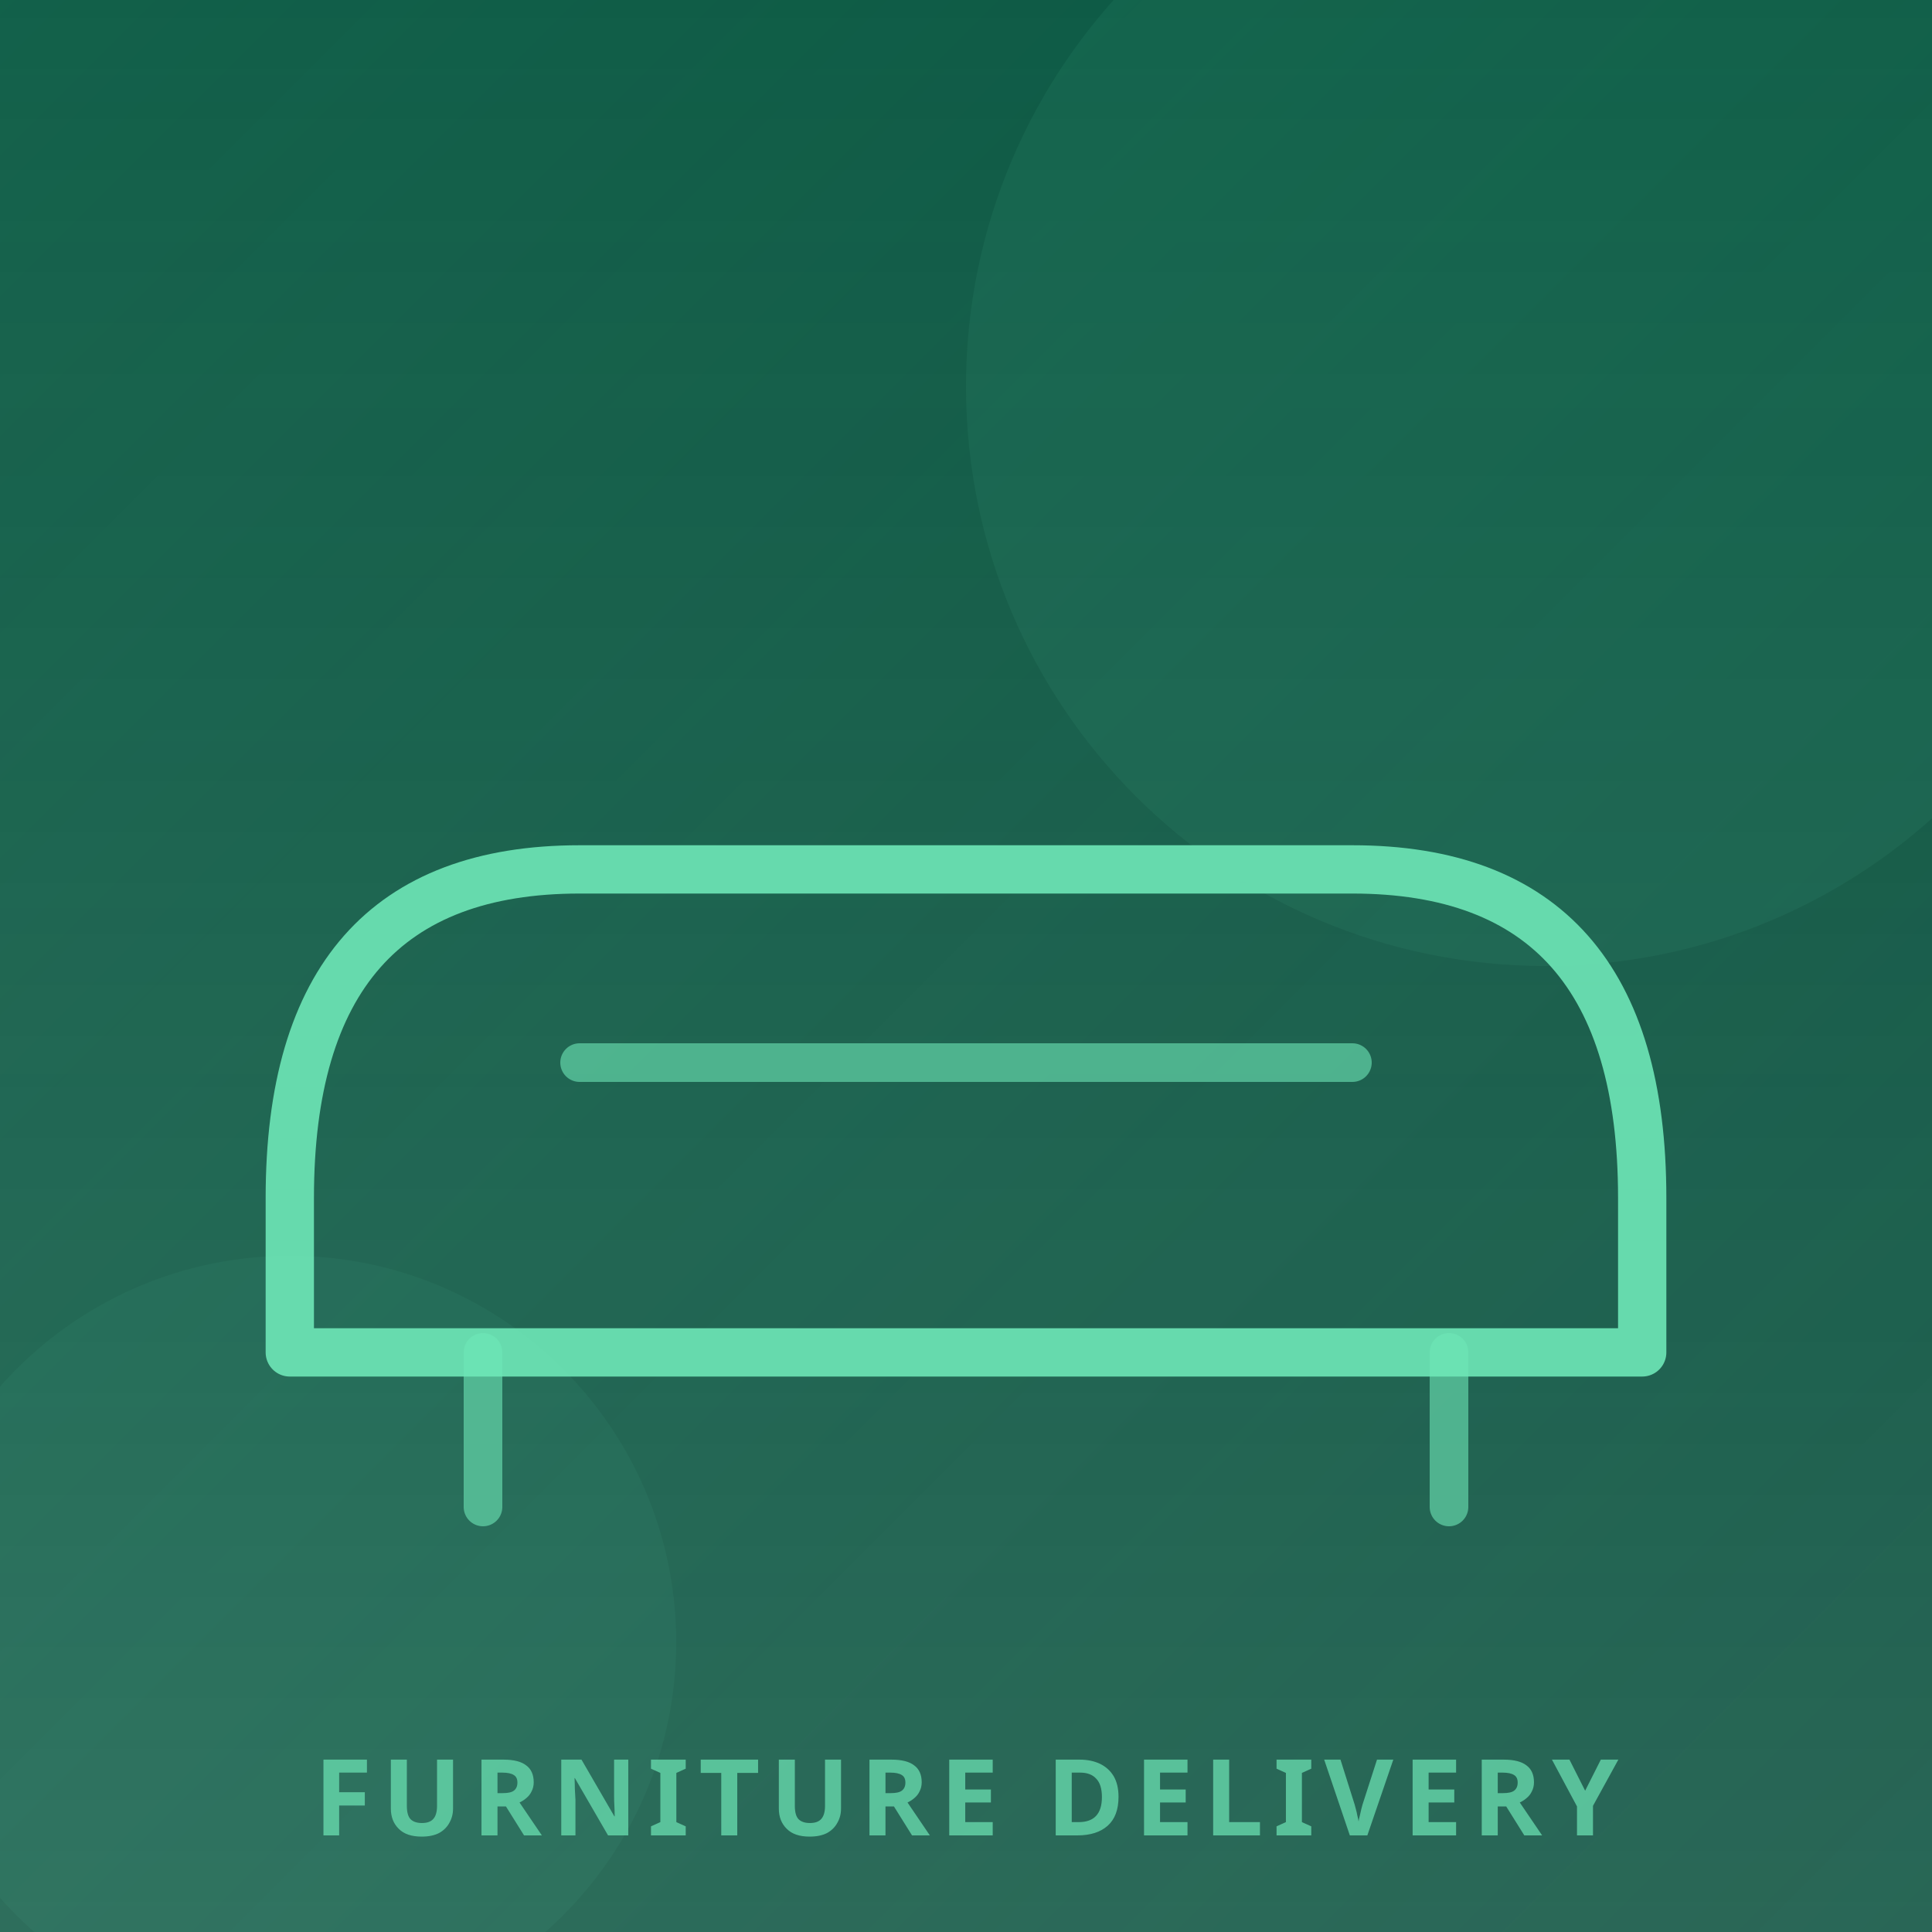
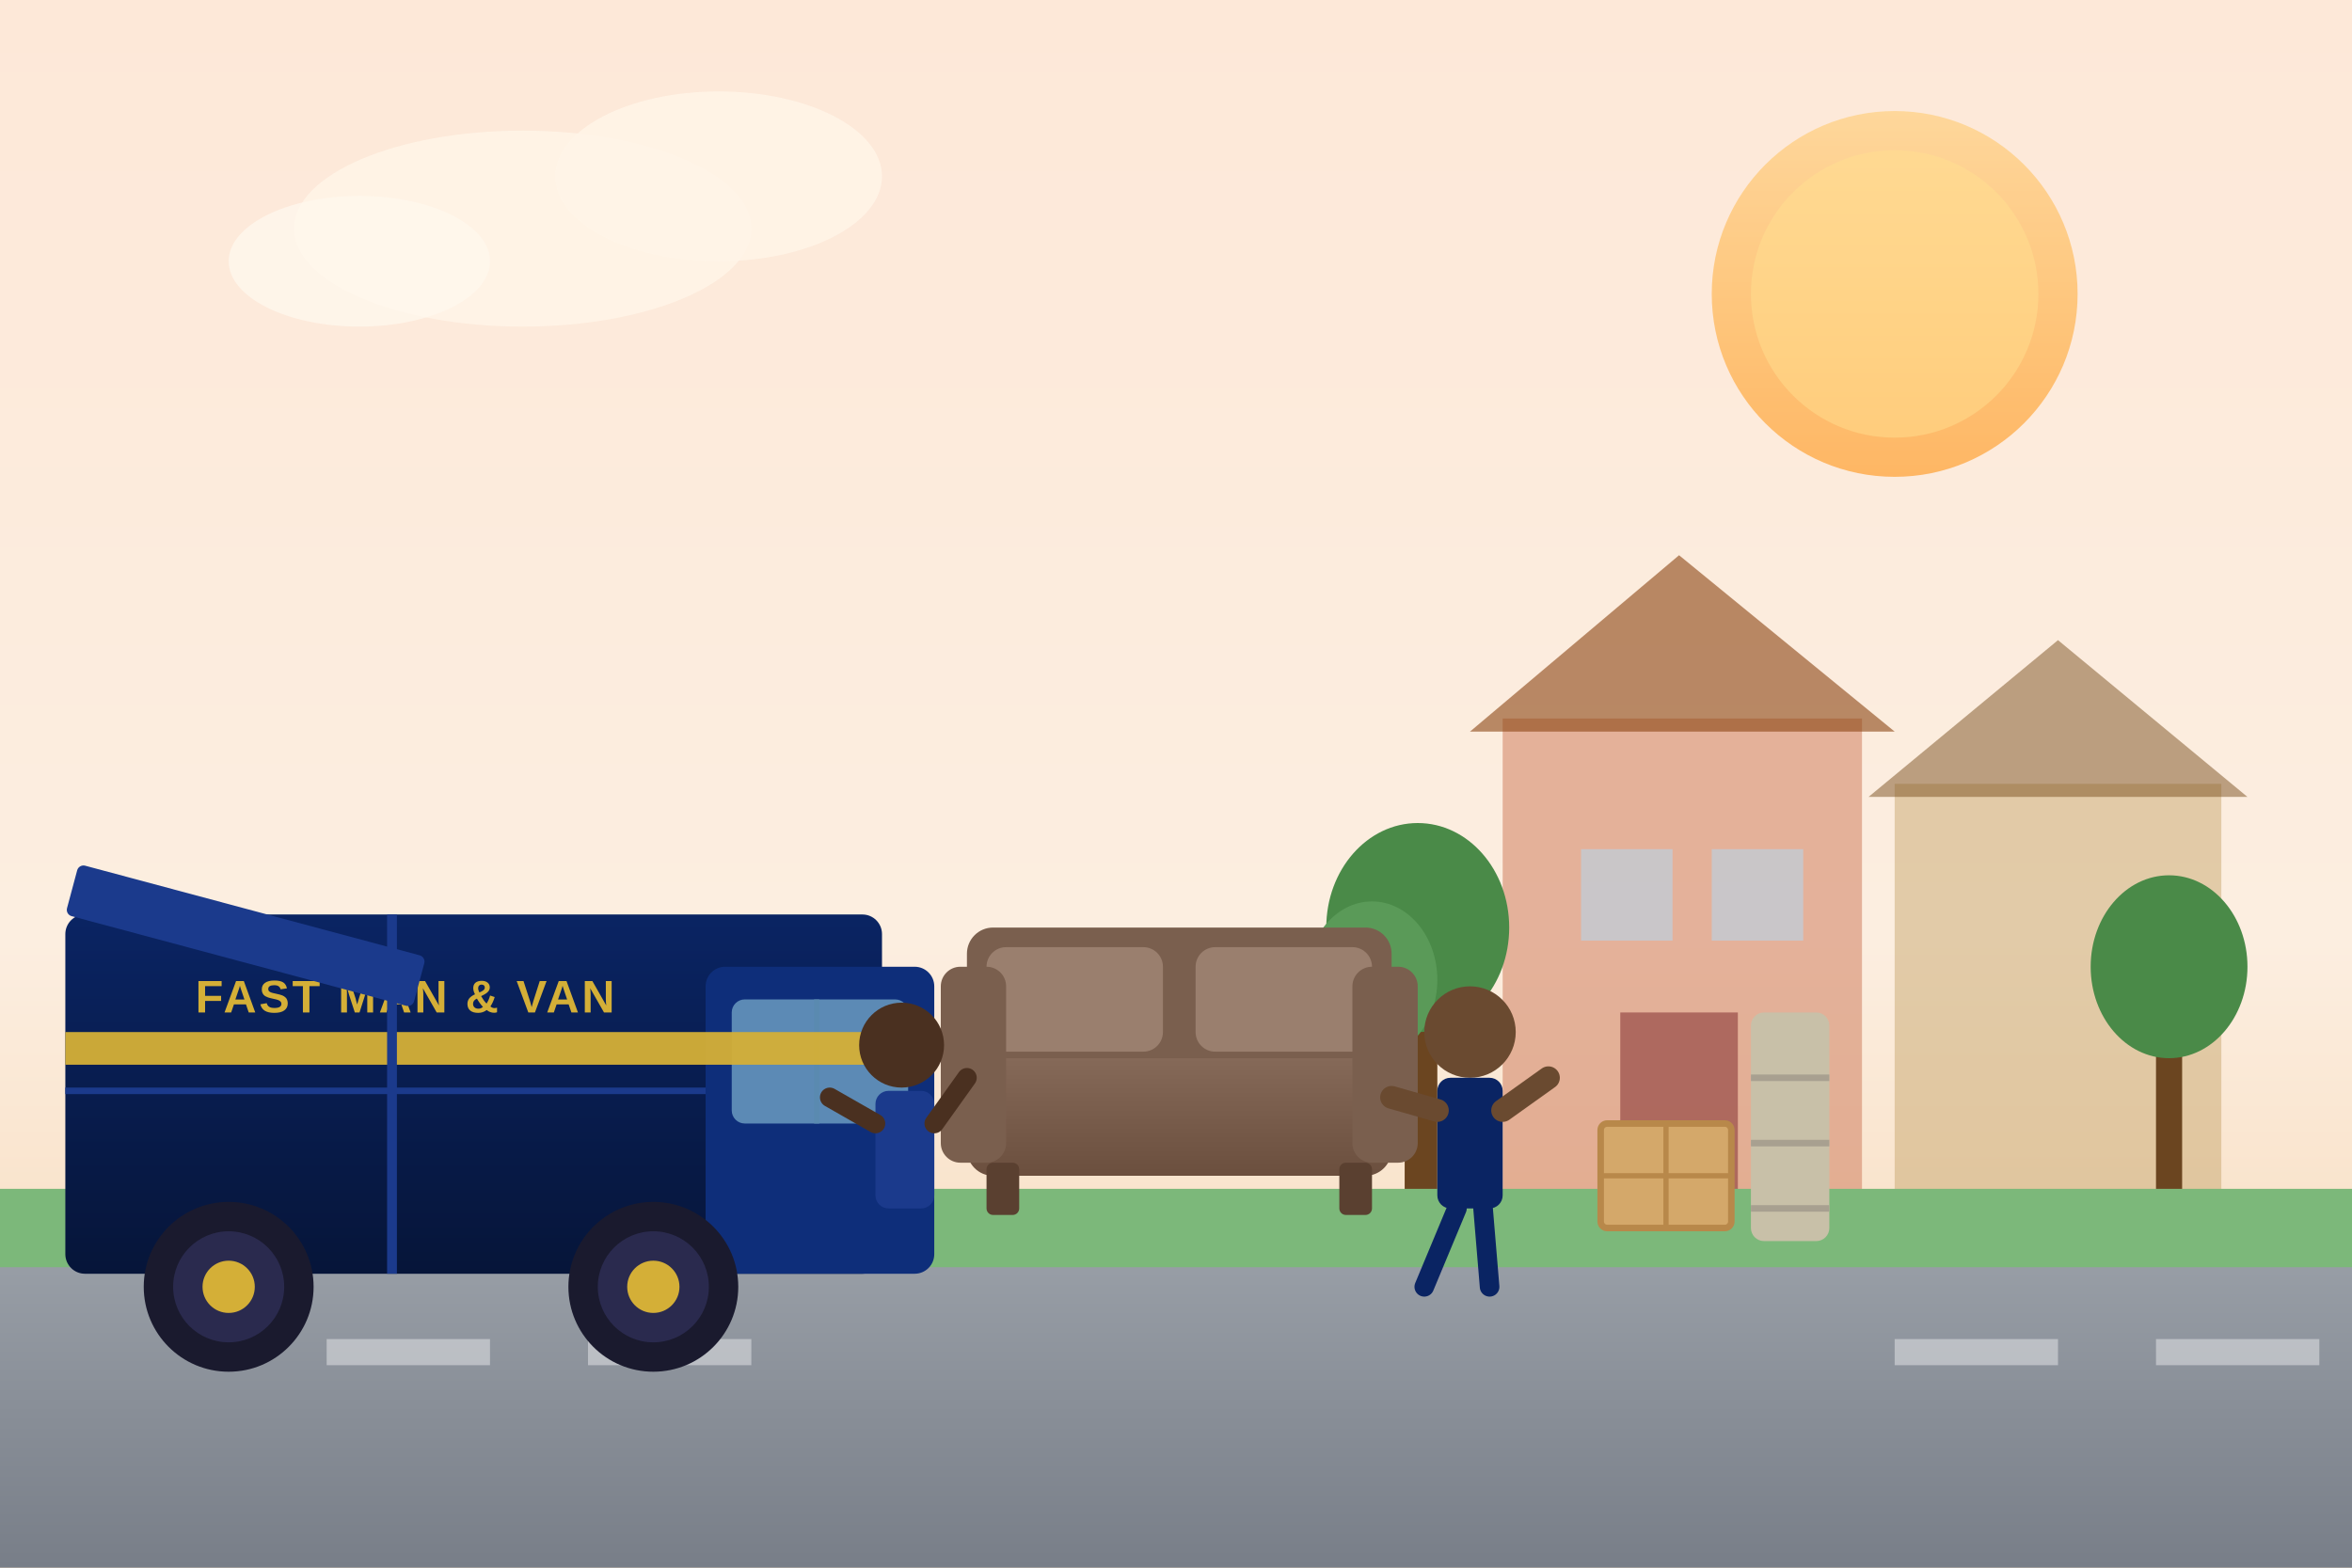
- <svg xmlns="http://www.w3.org/2000/svg" viewBox="0 0 100 100">
+ <svg xmlns="http://www.w3.org/2000/svg" viewBox="0 0 360 240">
  <defs>
-     <linearGradient id="bg" x1="0" y1="0" x2="0" y2="1">
-       <stop offset="0" stop-color="#064E3B" stop-opacity="1" />
-       <stop offset="1" stop-color="#064E3B" stop-opacity="0.85" />
+     <linearGradient id="sky3" x1="0" y1="0" x2="0" y2="1">
+       <stop offset="0%" stop-color="#FDE8D8" />
+       <stop offset="60%" stop-color="#FCEEE0" />
+       <stop offset="100%" stop-color="#F5D5B0" />
    </linearGradient>
-     <linearGradient id="glow" x1="0" y1="0" x2="1" y2="1">
-       <stop offset="0" stop-color="#6EE7B7" stop-opacity="0.12" />
-       <stop offset="1" stop-color="#6EE7B7" stop-opacity="0" />
+     <linearGradient id="road3" x1="0" y1="0" x2="0" y2="1">
+       <stop offset="0%" stop-color="#9AA0A8" />
+       <stop offset="100%" stop-color="#787E88" />
+     </linearGradient>
+     <linearGradient id="van3" x1="0" y1="0" x2="0" y2="1">
+       <stop offset="0%" stop-color="#0A2463" />
+       <stop offset="100%" stop-color="#061539" />
+     </linearGradient>
+     <linearGradient id="sofa" x1="0" y1="0" x2="0" y2="1">
+       <stop offset="0%" stop-color="#8B6F5E" />
+       <stop offset="100%" stop-color="#6B4F3E" />
+     </linearGradient>
+     <linearGradient id="sun" x1="0" y1="0" x2="0" y2="1">
+       <stop offset="0%" stop-color="#FFD080" />
+       <stop offset="100%" stop-color="#FFA030" />
    </linearGradient>
  </defs>
-   <rect width="100" height="100" fill="url(#bg)" />
-   <rect width="100" height="100" fill="url(#glow)" />
-   <circle cx="80" cy="20" r="30" fill="#6EE7B7" opacity="0.06" />
-   <circle cx="15" cy="85" r="20" fill="#6EE7B7" opacity="0.05" />
-   <path d="M15,62 Q15,45 30,45 L70,45 Q85,45 85,62 L85,70 L15,70 Z" stroke="#6EE7B7" stroke-width="2.5" fill="none" stroke-linecap="round" stroke-linejoin="round" opacity="0.9" />
-   <path d="M25,70 L25,78 M75,70 L75,78 M30,55 L70,55" stroke="#6EE7B7" stroke-width="2" fill="none" stroke-linecap="round" stroke-linejoin="round" opacity="0.6" />
-   <text x="50" y="95" font-family="system-ui,sans-serif" font-size="5.5" font-weight="700" fill="#6EE7B7" text-anchor="middle" opacity="0.7" letter-spacing="0.5">FURNITURE DELIVERY</text>
+   <rect width="360" height="240" fill="url(#sky3)" />
+   <circle cx="290" cy="45" r="28" fill="url(#sun)" opacity="0.7" />
+   <circle cx="290" cy="45" r="22" fill="#FFE090" opacity="0.5" />
+   <ellipse cx="80" cy="35" rx="35" ry="15" fill="#FFF5E8" opacity="0.85" />
+   <ellipse cx="110" cy="27" rx="25" ry="13" fill="#FFF5E8" opacity="0.85" />
+   <ellipse cx="55" cy="40" rx="20" ry="10" fill="#FFF8EE" opacity="0.75" />
+   <rect x="230" y="110" width="55" height="75" fill="#D4896A" opacity="0.6" />
+   <polygon points="225,112 257,85 290,112" fill="#8B4513" opacity="0.6" />
+   <rect x="242" y="130" width="14" height="14" fill="#B8D4E8" opacity="0.6" />
+   <rect x="262" y="130" width="14" height="14" fill="#B8D4E8" opacity="0.6" />
+   <rect x="248" y="155" width="18" height="30" fill="#8B3A3A" opacity="0.6" />
+   <rect x="290" y="120" width="50" height="65" fill="#C8A870" opacity="0.5" />
+   <polygon points="286,122 315,98 344,122" fill="#7A5020" opacity="0.5" />
+   <rect x="215" y="150" width="5" height="40" fill="#6B4520" />
+   <ellipse cx="217" cy="142" rx="14" ry="16" fill="#4A8A48" />
+   <ellipse cx="210" cy="150" rx="10" ry="12" fill="#5A9A58" />
+   <rect x="330" y="155" width="4" height="35" fill="#6B4520" />
+   <ellipse cx="332" cy="148" rx="12" ry="14" fill="#4A8A48" />
+   <rect x="0" y="190" width="360" height="50" fill="url(#road3)" />
+   <rect x="0" y="190" width="360" height="3" fill="#888E98" />
+   <rect x="50" y="205" width="25" height="4" fill="#FFFFFF" opacity="0.4" />
+   <rect x="90" y="205" width="25" height="4" fill="#FFFFFF" opacity="0.4" />
+   <rect x="290" y="205" width="25" height="4" fill="#FFFFFF" opacity="0.4" />
+   <rect x="330" y="205" width="25" height="4" fill="#FFFFFF" opacity="0.4" />
+   <rect x="0" y="182" width="360" height="12" fill="#7CB87A" />
+   <rect x="10" y="140" width="125" height="55" rx="3" fill="url(#van3)" />
+   <rect x="108" y="148" width="35" height="47" rx="3" fill="#0E2E7A" />
+   <rect x="112" y="153" width="27" height="19" rx="2" fill="#6A9AC0" opacity="0.85" />
+   <line x1="125" y1="153" x2="125" y2="172" stroke="#5A8AB0" stroke-width="0.8" />
+   <rect x="10" y="158" width="125" height="5" fill="#D4AF37" opacity="0.95" />
+   <text x="62" y="155" font-family="system-ui,Arial,sans-serif" font-size="7" font-weight="800" fill="#D4AF37" text-anchor="middle" letter-spacing="0.4">FAST MAN &amp; VAN</text>
+   <rect x="10" y="140" width="8" height="55" rx="1" fill="#1B3A8C" transform="rotate(-75, 10, 140)" />
+   <line x1="60" y1="140" x2="60" y2="195" stroke="#1B3A8C" stroke-width="1.5" />
+   <line x1="10" y1="167" x2="108" y2="167" stroke="#1B3A8C" stroke-width="1" />
+   <circle cx="35" cy="197" r="13" fill="#1A1A2E" />
+   <circle cx="35" cy="197" r="8.5" fill="#2A2A4E" />
+   <circle cx="35" cy="197" r="4" fill="#D4AF37" />
+   <circle cx="100" cy="197" r="13" fill="#1A1A2E" />
+   <circle cx="100" cy="197" r="8.5" fill="#2A2A4E" />
+   <circle cx="100" cy="197" r="4" fill="#D4AF37" />
+   <rect x="148" y="158" width="65" height="22" rx="4" fill="url(#sofa)" />
+   <rect x="148" y="142" width="65" height="20" rx="4" fill="#7A5F4E" />
+   <rect x="151" y="145" width="27" height="16" rx="3" fill="#9A7F6E" />
+   <rect x="183" y="145" width="27" height="16" rx="3" fill="#9A7F6E" />
+   <rect x="144" y="148" width="10" height="30" rx="3" fill="#7A5F4E" />
+   <rect x="207" y="148" width="10" height="30" rx="3" fill="#7A5F4E" />
+   <rect x="151" y="178" width="5" height="8" rx="1" fill="#5A4030" />
+   <rect x="205" y="178" width="5" height="8" rx="1" fill="#5A4030" />
+   <circle cx="225" cy="158" r="7" fill="#6A4A30" />
+   <rect x="220" y="165" width="10" height="20" rx="2" fill="#0A2463" />
+   <line x1="220" y1="170" x2="213" y2="168" stroke="#6A4A30" stroke-width="3.5" stroke-linecap="round" />
+   <line x1="230" y1="170" x2="237" y2="165" stroke="#6A4A30" stroke-width="3.5" stroke-linecap="round" />
+   <line x1="223" y1="185" x2="218" y2="197" stroke="#0A2463" stroke-width="3" stroke-linecap="round" />
+   <line x1="227" y1="185" x2="228" y2="197" stroke="#0A2463" stroke-width="3" stroke-linecap="round" />
+   <circle cx="138" cy="160" r="6.5" fill="#4A3020" />
+   <rect x="134" y="167" width="9" height="18" rx="2" fill="#1B3A8C" />
+   <line x1="134" y1="172" x2="127" y2="168" stroke="#4A3020" stroke-width="3" stroke-linecap="round" />
+   <line x1="143" y1="172" x2="148" y2="165" stroke="#4A3020" stroke-width="3" stroke-linecap="round" />
+   <rect x="245" y="172" width="20" height="16" rx="1" fill="#D4A86A" />
+   <rect x="245" y="172" width="20" height="16" rx="1" fill="none" stroke="#B8884A" stroke-width="1" />
+   <line x1="255" y1="172" x2="255" y2="188" stroke="#B8884A" stroke-width="0.8" />
+   <line x1="245" y1="180" x2="265" y2="180" stroke="#B8884A" stroke-width="0.8" />
+   <rect x="268" y="155" width="12" height="35" rx="2" fill="#C8C0A8" />
+   <line x1="268" y1="165" x2="280" y2="165" stroke="#A8A090" stroke-width="1" />
+   <line x1="268" y1="175" x2="280" y2="175" stroke="#A8A090" stroke-width="1" />
+   <line x1="268" y1="185" x2="280" y2="185" stroke="#A8A090" stroke-width="1" />
</svg>
